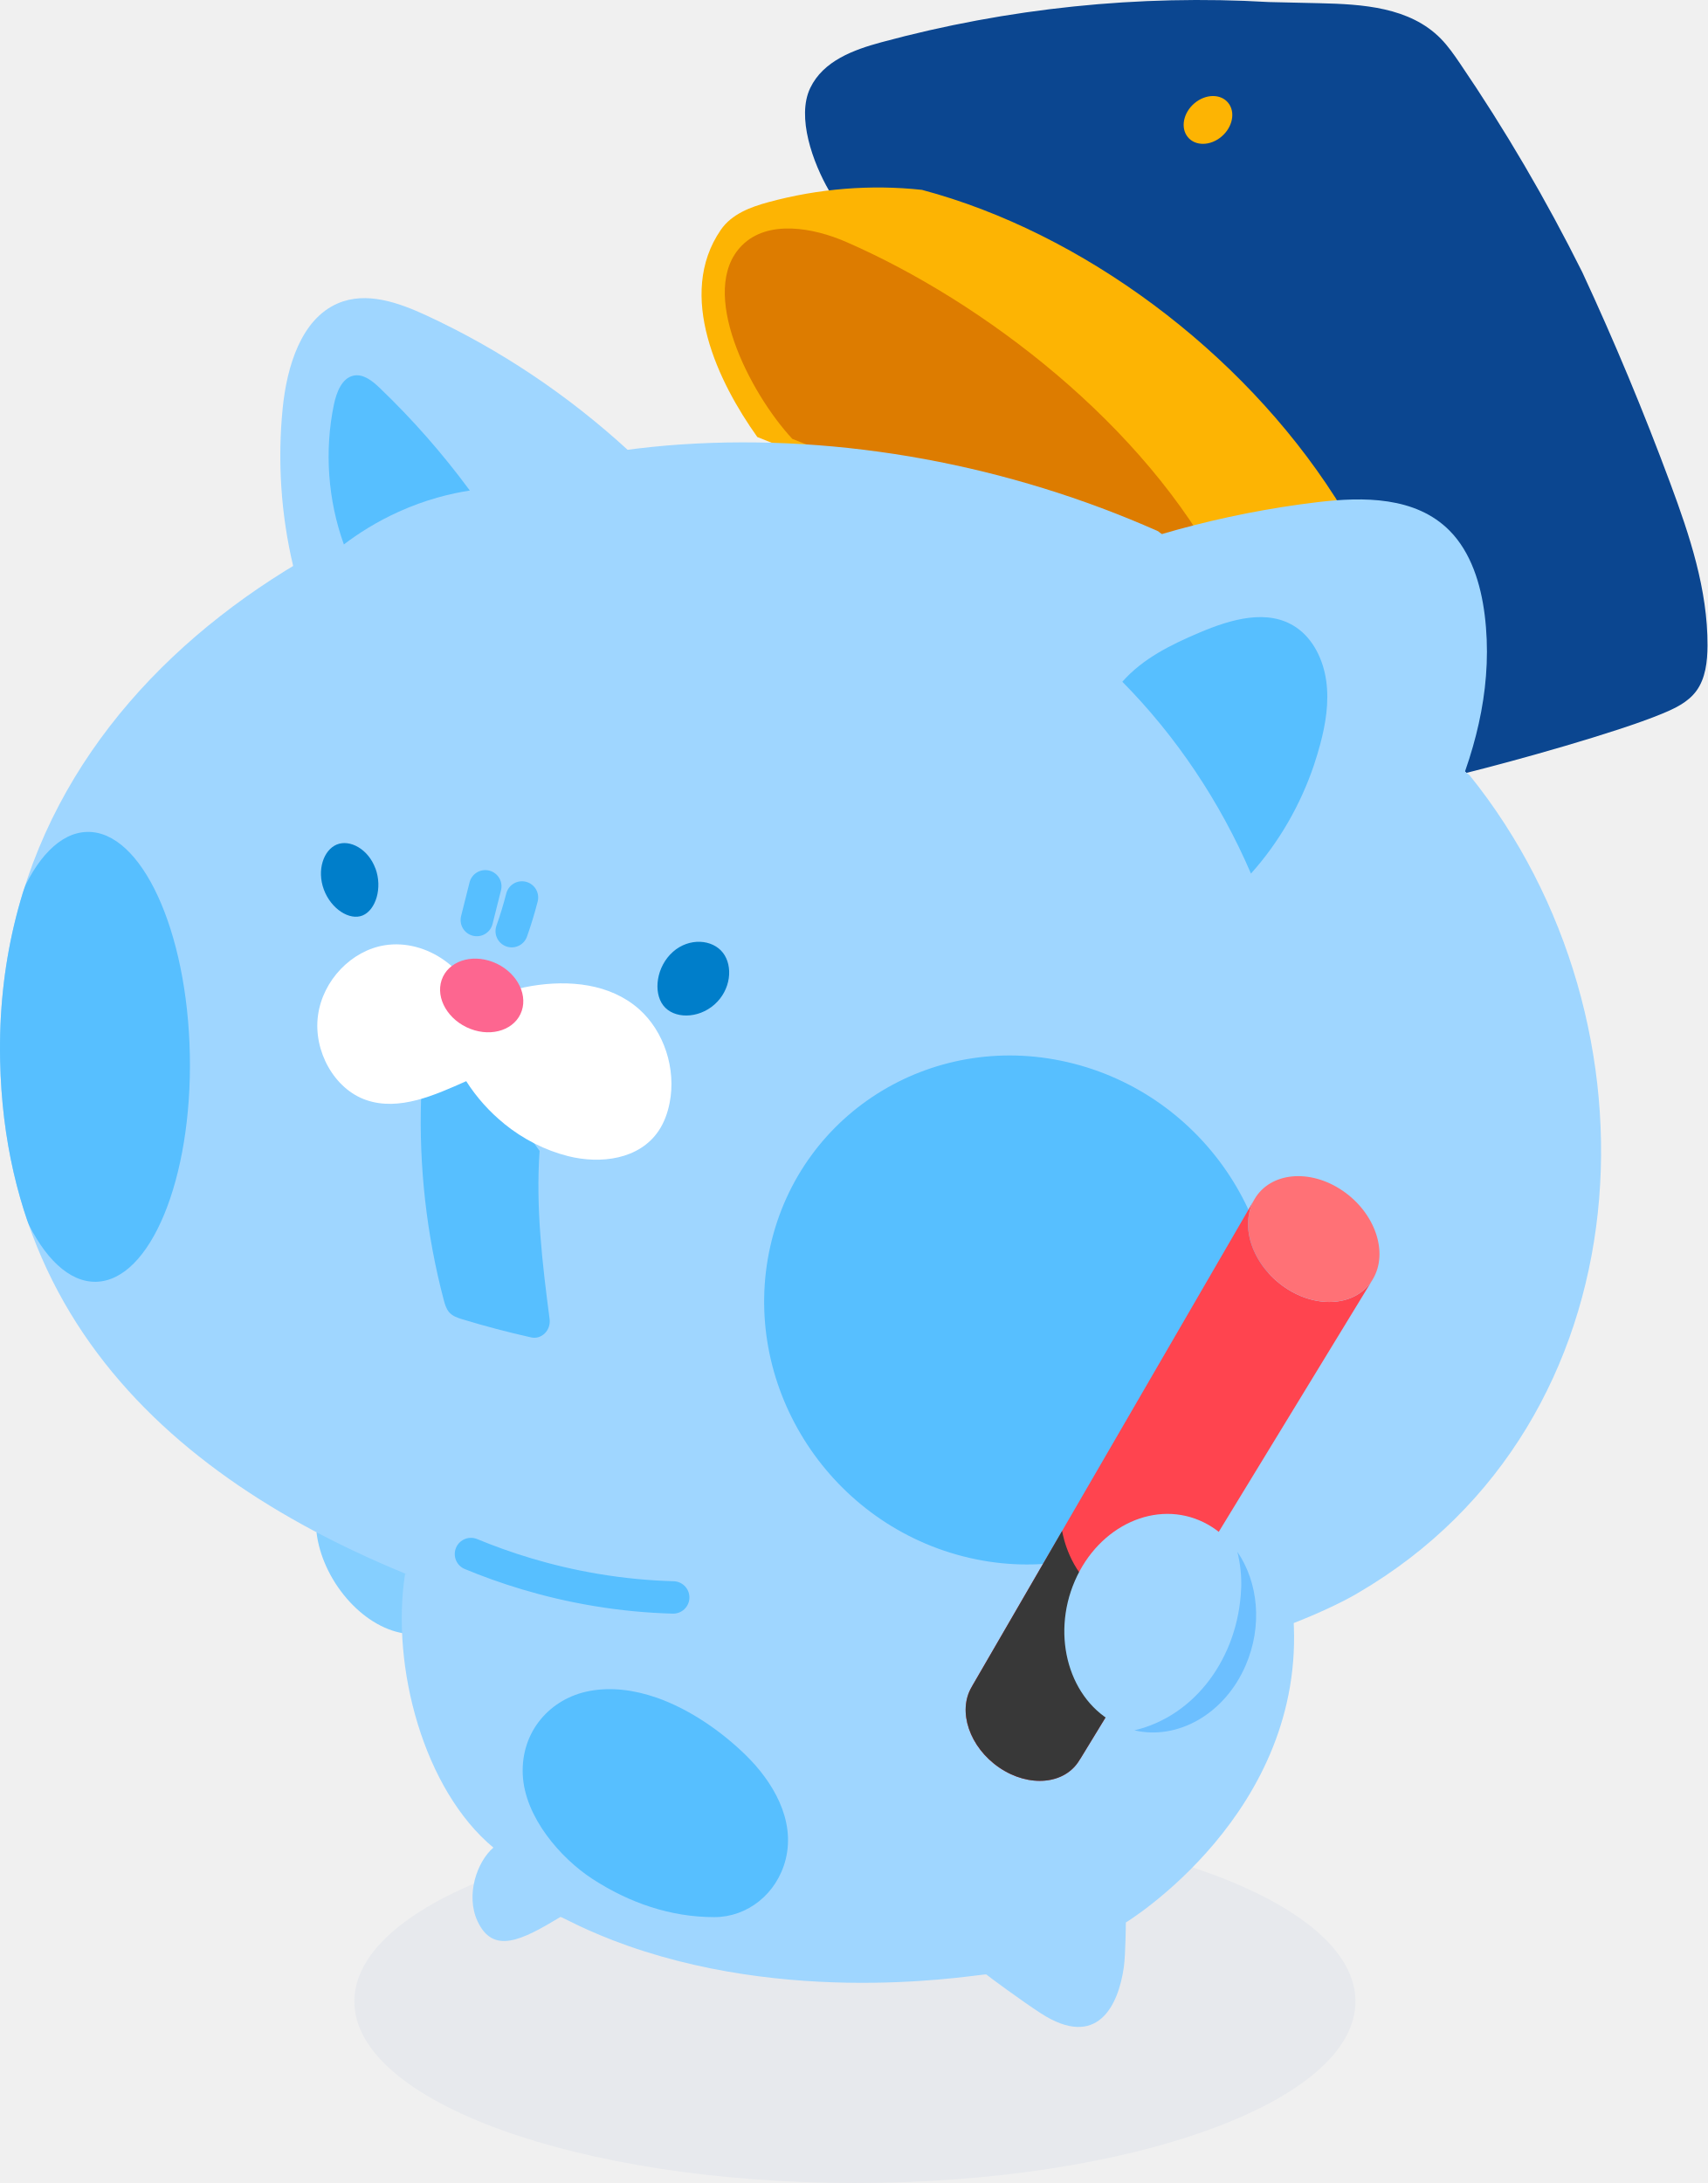
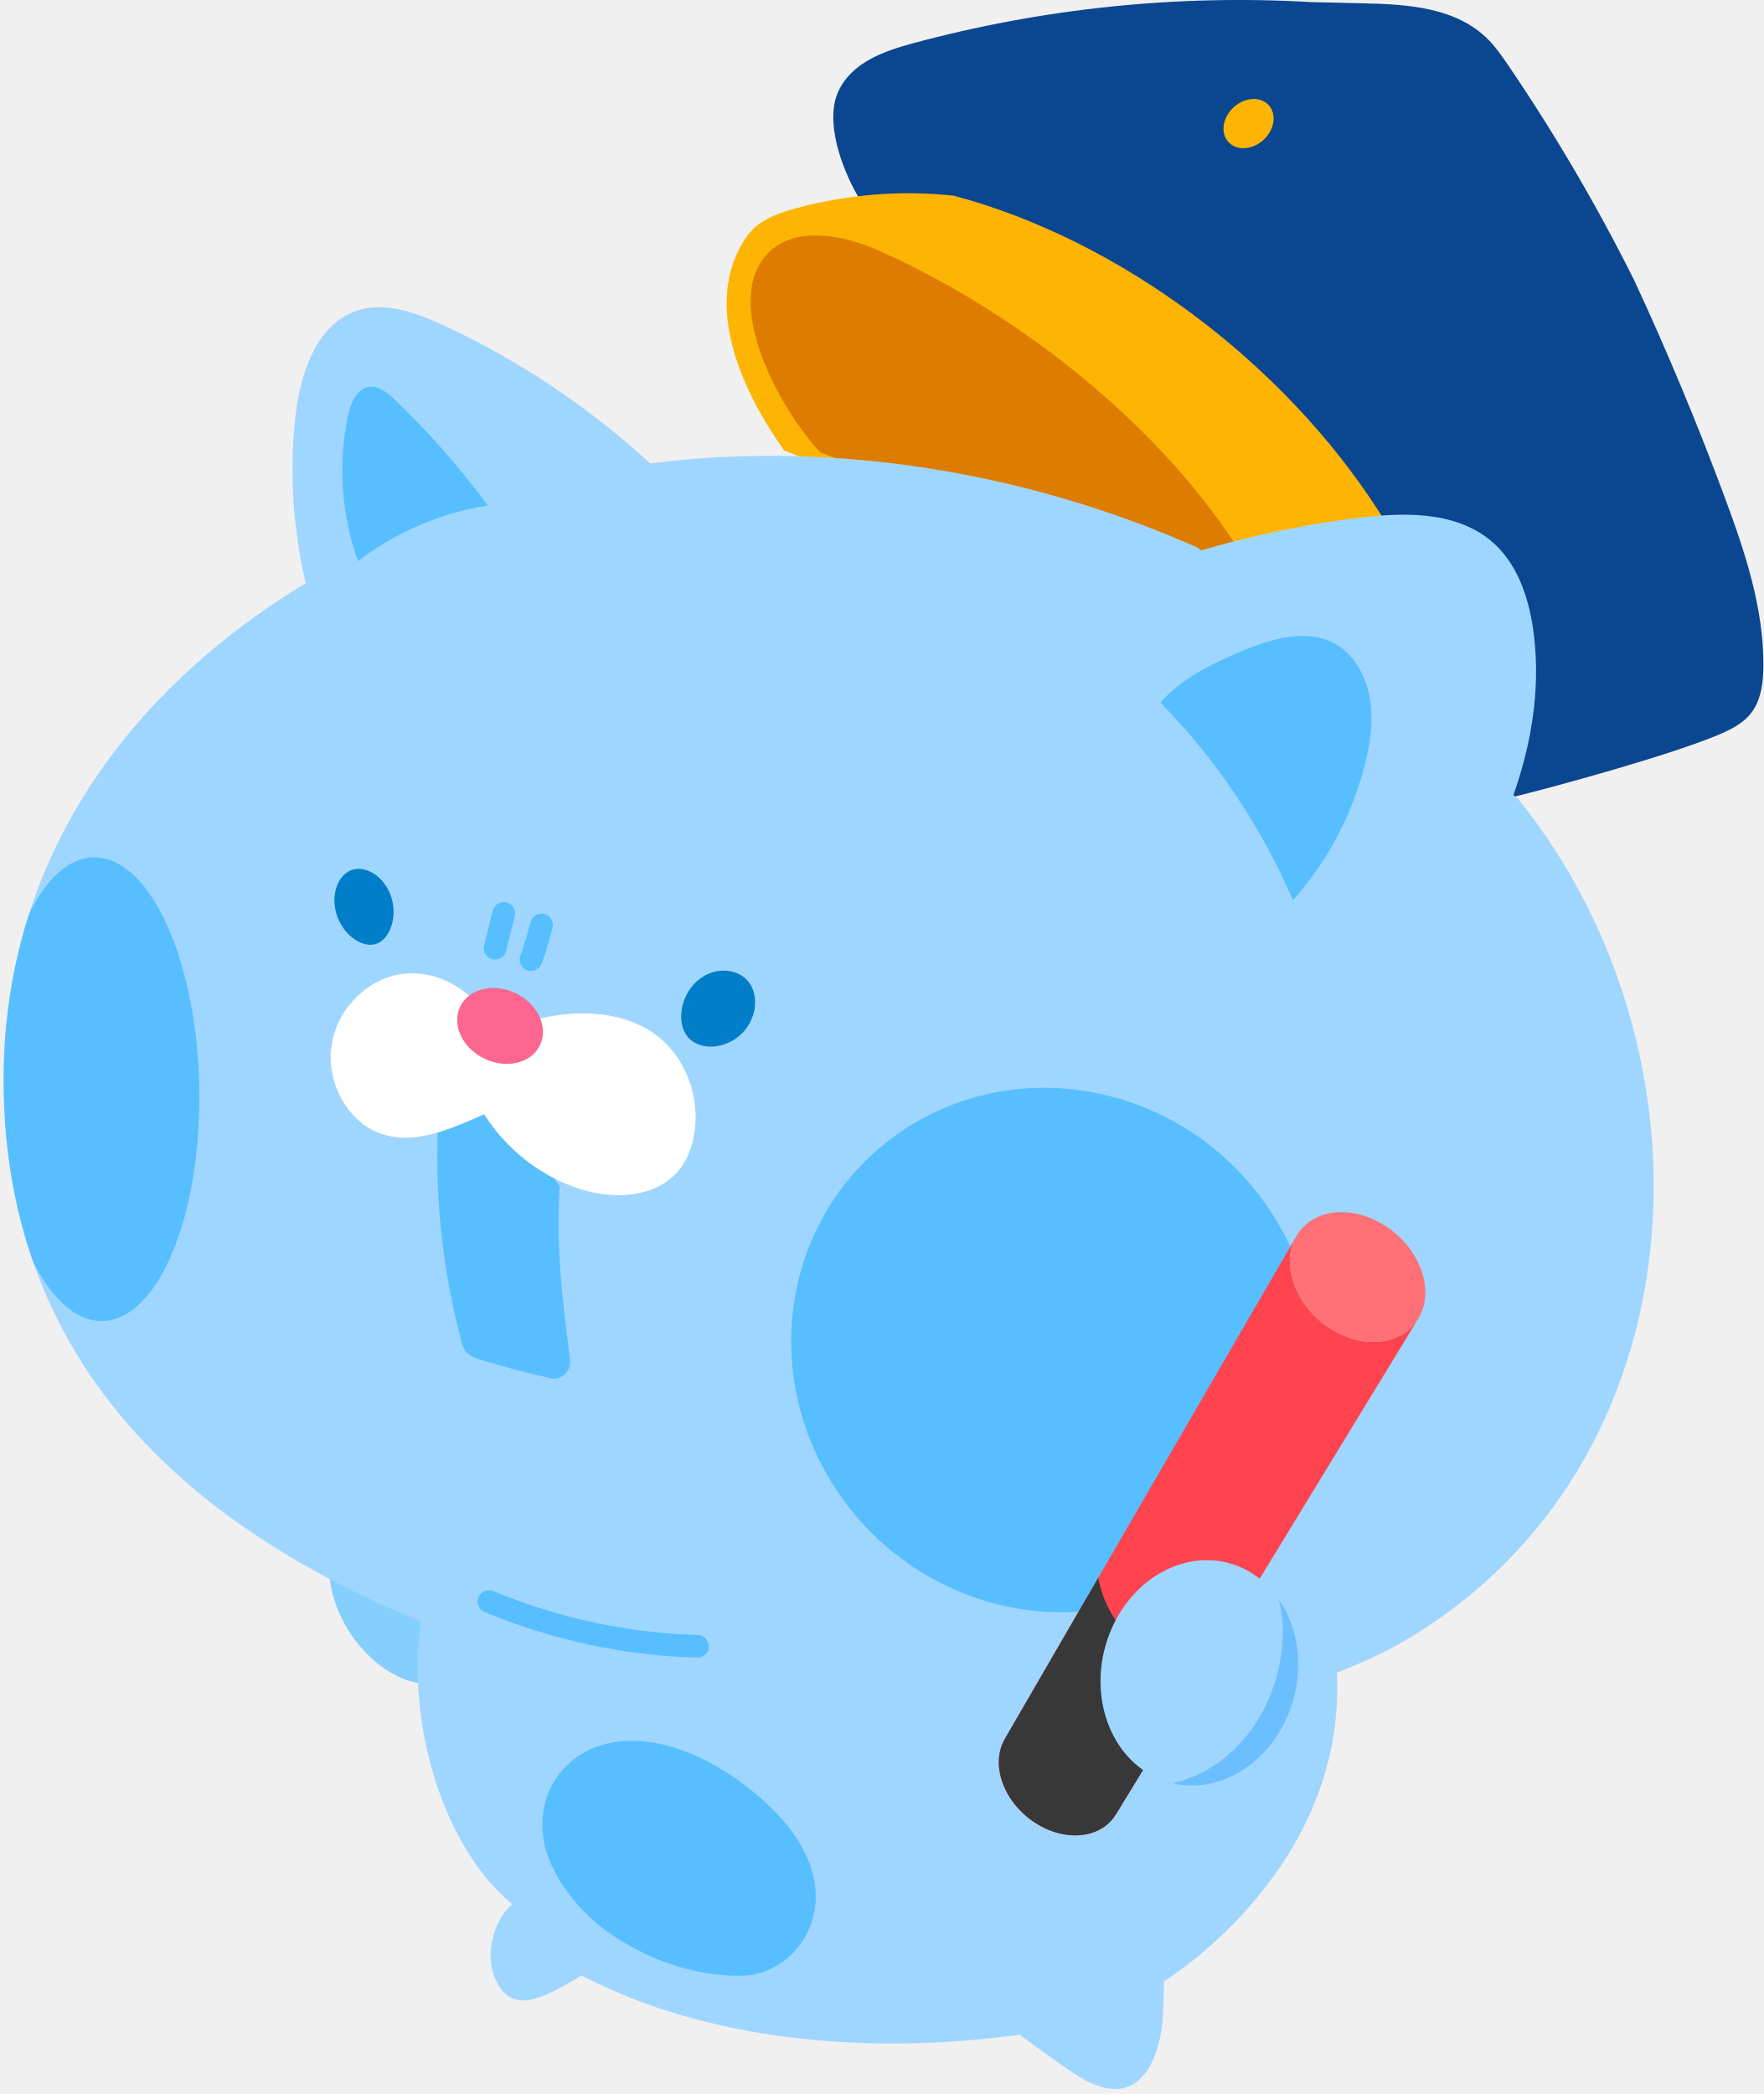
- <svg xmlns="http://www.w3.org/2000/svg" width="158" height="202" viewBox="0 0 158 202" fill="none">
-   <g transform="translate(158 0) scale(-1 1)">
-     <ellipse cx="78.894" cy="185.197" rx="46.316" ry="16.803" fill="#E7E9ED" />
-     <path d="M22.309 71.516C17.914 70.428 8.44 67.795 4.234 66.055C3.048 65.563 1.817 65.002 1.033 63.932C0.182 62.775 0.008 61.212 0 59.74C-0.02 54.56 1.651 49.553 3.439 44.736C5.901 38.102 8.618 31.579 11.589 25.186C14.939 18.47 18.729 12.004 22.919 5.848C23.46 5.054 24.009 4.264 24.671 3.587C27.548 0.651 31.924 0.388 35.904 0.297C35.904 0.297 38.479 0.237 40.594 0.189C52.622 -0.514 64.752 0.746 76.429 3.906C78.996 4.601 81.821 5.62 83.028 8.145C84.316 10.834 82.774 15.069 81.289 17.637C81.289 17.637 42.305 28.212 36.166 57.936L22.309 71.52V71.516Z" fill="#0B4690" />
-     <path d="M34.487 45.975C43.141 32.482 57.854 21.518 72.692 17.568C77.442 17.054 82.274 17.451 86.9 18.708C88.554 19.157 90.298 19.804 91.307 21.276C95.449 27.311 91.533 35.378 87.921 40.441L34.947 61.463C34.314 60.634 31.735 59.577 31.617 55.476C31.5 51.392 33.902 46.843 34.483 45.971L34.487 45.975Z" fill="#FDB403" />
-     <path d="M44.865 53.207C52.098 39.282 67.029 27.916 79.691 22.391C82.739 21.062 86.944 20.298 89.346 22.711C93.507 26.893 88.62 36.377 84.688 40.607C79.776 42.636 73.729 44.677 66.69 46.119C59.19 47.656 50.375 53.211 44.865 53.211V53.207Z" fill="#DD7C00" />
-     <path d="M120.622 151.143C124.554 150.53 128.199 146.158 128.715 141.785L119.064 144.181L120.622 151.143Z" fill="#85CFFF" />
-     <path d="M22.023 71.728C3.553 94.64 5.413 131.667 32.312 147.384C32.312 147.384 60.542 164.922 110.872 149.08C134.351 141.69 157.358 127.497 157.988 98.145C158.751 62.568 123.945 43.049 94.944 41.123C80.07 40.135 64.611 43.036 50.839 49.157" fill="#9FD6FF" />
-     <mask id="mask0_4927_16082" style="mask-type:luminance" maskUnits="userSpaceOnUse" x="9" y="40" width="149" height="116">
-       <path d="M22.023 71.732C3.553 94.644 5.413 131.671 32.312 147.388C32.312 147.388 60.542 164.926 110.872 149.084C134.351 141.694 157.358 127.501 157.988 98.149C158.751 62.572 123.945 43.053 94.944 41.127C80.07 40.139 64.611 43.039 50.839 49.16" fill="white" />
+ <svg xmlns="http://www.w3.org/2000/svg" width="272" height="323" viewBox="0 0 272 323" fill="none">
+   <g transform="translate(272 0) scale(-1 1)">
+     <path d="M38.327 122.863C30.775 120.994 14.5 116.47 7.274 113.482C5.236 112.636 3.121 111.672 1.776 109.833C0.312 107.846 0.014 105.161 0 102.633C-0.034 93.734 2.836 85.132 5.908 76.856C10.138 65.458 14.805 54.252 19.909 43.27C25.665 31.731 32.176 20.622 39.374 10.047C40.303 8.683 41.246 7.326 42.383 6.162C47.328 1.119 54.844 0.667 61.682 0.511C61.682 0.511 66.106 0.407 69.739 0.325C90.404 -0.883 111.242 1.282 131.303 6.71C135.713 7.904 140.567 9.654 142.641 13.993C144.853 18.613 142.204 25.887 139.652 30.3C139.652 30.3 72.68 48.468 62.132 99.533L38.327 122.87V122.863Z" fill="#0B4690" />
+     <path d="M59.248 78.987C74.115 55.805 99.391 36.969 124.882 30.184C133.044 29.301 141.344 29.984 149.291 32.142C152.134 32.913 155.13 34.025 156.863 36.554C163.978 46.921 157.252 60.781 151.045 69.48L60.038 105.594C58.95 104.17 54.519 102.354 54.318 95.309C54.117 88.293 58.242 80.477 59.241 78.979L59.248 78.987Z" fill="#FDB403" />
+     <path d="M77.076 91.406C89.502 67.483 115.152 47.958 136.906 38.465C142.141 36.181 149.367 34.869 153.493 39.014C160.642 46.2 152.244 62.492 145.49 69.76C137.051 73.245 126.663 76.753 114.57 79.23C101.686 81.87 86.541 91.413 77.076 91.413V91.406Z" fill="#DD7C00" />
+     <path d="M207.227 259.659C213.981 258.606 220.243 251.094 221.13 243.582L204.55 247.698L207.227 259.659Z" fill="#85CFFF" />
+     <path d="M37.835 123.22C6.103 162.583 9.3 226.194 55.511 253.195C55.511 253.195 104.01 283.325 190.475 256.109C230.812 243.414 270.338 219.031 271.42 168.604C272.73 107.484 212.935 73.95 163.112 70.642C137.558 68.944 111 73.928 87.34 84.443" fill="#9FD6FF" />
+     <mask id="mask0_5039_11048" style="mask-type:luminance" maskUnits="userSpaceOnUse" x="16" y="70" width="256" height="198">
+       <path d="M37.836 123.22C6.104 162.583 9.301 226.194 55.511 253.195C55.511 253.195 104.011 283.325 190.475 256.109C230.813 243.414 270.339 219.031 271.421 168.604C272.731 107.484 212.936 73.95 163.112 70.642C137.559 68.944 111 73.928 87.34 84.443" fill="white" />
    </mask>
-     <g mask="url(#mask0_4927_16082)">
-       <path d="M158.61 98C158.839 86.505 154.955 77.094 149.936 76.98C144.917 76.865 140.663 86.091 140.434 97.586C140.205 109.082 144.088 118.493 149.107 118.607C154.126 118.722 158.381 109.496 158.61 98Z" fill="#57BFFF" />
-       <path d="M68.884 144.013C81.561 140.76 89.548 127.918 86.724 115.328C83.9 102.738 71.333 95.168 58.657 98.42C45.98 101.672 37.993 114.515 40.817 127.105C43.641 139.695 56.207 147.265 68.884 144.013Z" fill="#57BFFF" />
+     <g mask="url(#mask0_5039_11048)">
+       <path d="M272.488 168.36C272.882 148.611 266.21 132.442 257.588 132.246C248.965 132.05 241.656 147.9 241.263 167.648C240.87 187.397 247.541 203.565 256.163 203.762C264.786 203.958 272.095 188.108 272.488 168.36Z" fill="#57BFFF" />
+       <path d="M118.342 247.41C140.121 241.823 153.842 219.759 148.99 198.13C144.138 176.5 122.55 163.496 100.772 169.083C78.993 174.67 65.272 196.733 70.123 218.363C74.975 239.992 96.564 252.997 118.342 247.41Z" fill="#57BFFF" />
    </g>
-     <path d="M38.322 149.641C37.079 167.714 53.822 177.893 53.822 177.893C53.822 177.893 53.846 180.854 54.007 182.006C54.504 185.563 56.449 189.685 61.684 186.301C63.424 185.175 66.613 182.826 66.73 182.706C66.887 182.546 83.557 185.788 99.88 180.06C103.743 178.704 106.064 177.34 106.137 177.379C109.741 179.559 112.385 180.888 113.826 177.746C114.916 175.372 113.883 172.29 112.345 170.965C118.791 165.612 121.85 154.225 120.518 145.631" fill="#9FD6FF" />
-     <path d="M99.863 41.68C105.454 36.548 111.771 32.322 118.536 29.192C121.135 27.988 124.106 26.943 126.733 28.07C130.128 29.52 131.452 33.889 131.843 37.773C132.332 42.66 132.001 47.637 130.867 52.398C128.635 53.188 121.385 55.424 112.953 52.217C105.442 49.359 101.3 43.817 99.863 41.68Z" fill="#9FD6FF" />
-     <path d="M61.595 53.473C53.458 49.882 44.848 47.517 36.101 46.468C31.831 45.954 27.003 45.945 23.875 49.096C21.893 51.091 20.977 54.026 20.618 56.909C19.108 69.065 26.107 80.365 32.779 90.341" fill="#9FD6FF" />
-     <path d="M97.273 157.08C99.307 156.377 101.414 156.092 103.452 156.472C107.069 157.149 109.81 160.197 109.628 164.216C109.45 168.139 106.12 171.955 103.174 173.867C99.767 176.077 95.965 177.398 91.896 177.398C88.837 177.398 86.1 175.24 85.301 172.054C84.376 168.355 86.528 164.82 88.99 162.411C91.218 160.231 94.157 158.164 97.269 157.08H97.273Z" fill="#57BFFF" />
-     <path d="M114.527 45.389C117.038 41.983 119.823 38.81 122.842 35.918C123.532 35.253 124.384 34.563 125.296 34.761C126.366 34.994 126.867 36.302 127.105 37.446C127.993 41.728 127.658 46.286 126.18 50.378C124.893 49.399 123.197 48.298 121.107 47.353C118.584 46.213 116.295 45.665 114.535 45.393L114.527 45.389Z" fill="#57BFFF" />
-     <path d="M68.085 156.088C69.429 158.346 68.287 161.691 65.534 163.565C62.781 165.438 59.459 165.127 58.119 162.87L58.018 162.719L30.971 118.375C32.444 120.848 36.081 121.189 39.1 119.135C42.119 117.084 43.37 113.411 41.901 110.938L67.996 155.929L68.085 156.088Z" fill="#FF444F" />
-     <path d="M59.719 141.658C62.475 146.415 65.236 151.172 67.993 155.929L68.082 156.088C69.426 158.346 68.284 161.691 65.531 163.565C62.778 165.438 59.456 165.127 58.116 162.87L58.015 162.719C55.23 158.156 52.449 153.589 49.664 149.027C50.209 149.13 53.624 149.704 56.594 147.196C58.996 145.168 59.581 142.414 59.719 141.663V141.658Z" fill="#383838" />
-     <path d="M41.901 110.935C43.37 113.408 42.119 117.082 39.1 119.132C36.081 121.187 32.444 120.846 30.971 118.372C29.497 115.899 30.753 112.23 33.772 110.175C36.787 108.121 40.428 108.462 41.901 110.935Z" fill="#FF7176" />
-     <path d="M36.393 70.725C37.656 74.48 39.658 77.955 42.246 80.834C45.108 74.178 49.172 68.118 54.149 63.084C52.224 60.905 49.6 59.636 47.001 58.531C44.106 57.305 40.659 56.273 38.04 58.069C36.478 59.139 35.545 61.064 35.279 63.028C35.008 64.992 35.335 66.999 35.848 68.907C36.014 69.52 36.195 70.125 36.397 70.725H36.393Z" fill="#57BFFF" />
-     <path d="M95.735 88.081C97.256 89.428 97.583 91.794 96.623 93.041C95.658 94.289 93.41 94.297 91.888 92.951C90.366 91.604 90.144 89.411 91.105 88.163C92.07 86.916 94.213 86.735 95.735 88.077V88.081Z" fill="#007ECA" />
-     <path d="M108.069 106.501C108.437 111.689 107.823 116.886 107.145 122.045C107.008 123.094 107.884 123.97 108.852 123.754C110.988 123.279 113.107 122.718 115.202 122.083C115.65 121.945 116.122 121.794 116.437 121.427C116.715 121.108 116.84 120.672 116.949 120.253C118.532 114.236 119.238 107.951 119.036 101.701L114.419 97.678L108.065 106.501H108.069Z" fill="#57BFFF" />
-     <path d="M123.255 80.364C122.593 82.173 123.231 84.197 124.437 84.707C125.644 85.212 127.372 84.111 128.038 82.302C128.7 80.494 128.05 78.655 126.843 78.15C125.636 77.645 123.921 78.556 123.259 80.369L123.255 80.364Z" fill="#007ECA" />
-     <path d="M111.347 103.986C109.595 105.406 107.569 106.442 105.426 106.982C102.447 107.733 98.847 107.301 97.058 104.642C96.542 103.878 96.219 102.976 96.037 102.052C95.416 98.901 96.554 95.426 98.871 93.376C101.555 91.002 105.369 90.661 108.808 91.235C110.608 91.537 112.485 92.12 113.571 93.786C114.487 89.672 118.568 86.862 122.391 87.466C125.458 87.95 128.138 90.695 128.578 93.976C129.018 97.256 127.069 100.774 124.118 101.789C121.067 102.842 117.773 101.336 114.859 100.045C113.898 101.551 112.703 102.881 111.343 103.982L111.347 103.986Z" fill="white" />
-     <path d="M109.701 83.047C109.972 84.1 110.286 85.14 110.65 86.163" stroke="#57BFFF" stroke-width="3" stroke-miterlimit="10" stroke-linecap="round" />
-     <path d="M113.096 82.012L113.879 85.133" stroke="#57BFFF" stroke-width="3" stroke-miterlimit="10" stroke-linecap="round" />
-     <path d="M114.47 95.208C116.517 94.42 117.71 92.395 117.135 90.686C116.559 88.977 114.433 88.23 112.386 89.018C110.339 89.806 109.146 91.831 109.722 93.54C110.297 95.249 112.423 95.996 114.47 95.208Z" fill="#FD6690" />
-     <path d="M54.671 159.531C59.038 157.372 60.772 151.445 58.545 146.293C56.318 141.141 50.972 138.714 46.606 140.873C42.239 143.031 40.505 148.958 42.732 154.11C44.959 159.263 50.304 161.689 54.671 159.531Z" fill="#9FD6FF" />
-     <path d="M43.153 147.021C43.105 145.843 43.23 144.694 43.505 143.594C41.571 146.408 41.155 150.448 42.738 154.105C44.691 158.624 49.046 161.046 53.034 160.113C47.388 158.792 43.42 153.332 43.157 147.021H43.153Z" fill="#6CBFFF" />
-     <path d="M114.42 143.801C111.388 145.057 107.497 146.343 102.884 147.116C100.317 147.548 97.911 147.755 95.707 147.815" stroke="#57BFFF" stroke-width="3" stroke-miterlimit="10" stroke-linecap="round" />
-     <path d="M48.208 12.521C48.794 11.586 48.38 10.192 47.284 9.406C46.188 8.62 44.825 8.74 44.239 9.675C43.653 10.61 44.066 12.004 45.163 12.79C46.259 13.576 47.622 13.456 48.208 12.521Z" fill="#FDB403" />
+     <path d="M65.836 257.085C63.7 288.134 92.464 305.62 92.464 305.62C92.464 305.62 92.506 310.708 92.783 312.688C93.636 318.798 96.978 325.88 105.972 320.066C108.961 318.131 114.439 314.096 114.64 313.889C114.911 313.614 143.55 319.184 171.592 309.343C178.229 307.014 182.216 304.671 182.341 304.738C188.533 308.483 193.075 310.767 195.551 305.368C197.423 301.29 195.648 295.995 193.006 293.718C204.08 284.523 209.336 264.96 207.048 250.195" fill="#9FD6FF" />
+     <path d="M171.565 71.6C181.169 62.783 192.021 55.523 203.643 50.147C208.109 48.078 213.213 46.283 217.727 48.219C223.559 50.711 225.833 58.215 226.506 64.889C227.345 73.284 226.776 81.834 224.828 90.014C220.993 91.371 208.539 95.212 194.053 89.702C181.148 84.793 174.033 75.271 171.565 71.6Z" fill="#9FD6FF" />
+     <path d="M105.818 91.864C91.838 85.694 77.047 81.63 62.02 79.828C54.684 78.946 46.39 78.931 41.016 84.344C37.611 87.77 36.037 92.813 35.42 97.767C32.827 118.649 44.851 138.064 56.313 155.202" fill="#9FD6FF" />
+     <path d="M167.113 269.856C170.607 268.647 174.227 268.157 177.729 268.81C183.942 269.974 188.651 275.21 188.339 282.114C188.034 288.855 182.313 295.41 177.251 298.695C171.398 302.492 164.866 304.761 157.876 304.761C152.62 304.761 147.918 301.053 146.545 295.581C144.957 289.225 148.653 283.152 152.883 279.014C156.711 275.269 161.759 271.717 167.106 269.856H167.113Z" fill="#57BFFF" />
+     <path d="M196.758 77.973C201.071 72.122 205.856 66.672 211.043 61.703C212.228 60.561 213.691 59.375 215.259 59.716C217.096 60.116 217.956 62.363 218.365 64.328C219.891 71.685 219.315 79.516 216.777 86.546C214.565 84.862 211.653 82.971 208.061 81.347C203.727 79.39 199.795 78.448 196.772 77.981L196.758 77.973Z" fill="#57BFFF" />
+     <path d="M116.97 268.158C119.279 272.037 117.316 277.784 112.587 281.002C107.858 284.221 102.151 283.687 99.849 279.808L99.675 279.549L53.208 203.367C55.739 207.616 61.987 208.202 67.174 204.672C72.361 201.15 74.51 194.839 71.986 190.59L116.817 267.884L116.97 268.158Z" fill="#FF444F" />
+     <path d="M102.595 243.367C107.331 251.539 112.075 259.711 116.811 267.884L116.963 268.158C119.272 272.036 117.31 277.784 112.581 281.002C107.851 284.22 102.144 283.686 99.842 279.808L99.669 279.548C94.884 271.71 90.106 263.864 85.322 256.026C86.258 256.204 92.124 257.19 97.228 252.882C101.354 249.396 102.359 244.665 102.595 243.375V243.367Z" fill="#383838" />
+     <path d="M71.986 190.589C74.51 194.839 72.361 201.149 67.174 204.672C61.987 208.202 55.739 207.616 53.208 203.367C50.677 199.117 52.834 192.814 58.021 189.284C63.201 185.754 69.455 186.34 71.986 190.589Z" fill="#FF7176" />
+     <path d="M62.52 121.502C64.691 127.954 68.13 133.923 72.575 138.869C77.492 127.434 84.475 117.023 93.025 108.376C89.717 104.631 85.21 102.451 80.744 100.553C75.772 98.447 69.85 96.674 65.35 99.759C62.666 101.598 61.064 104.906 60.606 108.28C60.142 111.654 60.704 115.102 61.584 118.38C61.869 119.433 62.181 120.471 62.527 121.502H62.52Z" fill="#57BFFF" />
+     <path d="M164.47 151.325C167.085 153.639 167.646 157.702 165.996 159.846C164.339 161.989 160.476 162.004 157.862 159.69C155.248 157.376 154.866 153.609 156.517 151.466C158.174 149.323 161.856 149.011 164.47 151.318V151.325Z" fill="#007ECA" />
+     <path d="M185.661 182.962C186.292 191.876 185.238 200.805 184.073 209.666C183.837 211.468 185.342 212.974 187.006 212.603C190.675 211.787 194.315 210.823 197.914 209.733C198.684 209.496 199.495 209.236 200.036 208.606C200.515 208.057 200.73 207.308 200.917 206.589C203.635 196.251 204.849 185.454 204.502 174.716L196.569 167.805L185.654 182.962H185.661Z" fill="#57BFFF" />
+     <path d="M211.749 138.061C210.611 141.168 211.707 144.646 213.78 145.521C215.854 146.389 218.822 144.498 219.966 141.391C221.103 138.284 219.987 135.125 217.913 134.257C215.84 133.389 212.893 134.954 211.755 138.069L211.749 138.061Z" fill="#007ECA" />
+     <path d="M191.291 178.649C188.282 181.089 184.801 182.869 181.119 183.796C176.001 185.086 169.816 184.345 166.744 179.776C165.856 178.464 165.301 176.914 164.989 175.327C163.921 169.914 165.877 163.944 169.857 160.421C174.469 156.343 181.022 155.757 186.93 156.743C190.022 157.262 193.247 158.263 195.112 161.126C196.686 154.059 203.697 149.231 210.264 150.269C215.534 151.1 220.138 155.816 220.894 161.452C221.65 167.088 218.301 173.132 213.232 174.875C207.989 176.684 202.331 174.096 197.324 171.879C195.674 174.467 193.621 176.751 191.284 178.642L191.291 178.649Z" fill="white" />
+     <path d="M188.464 142.676C188.928 144.485 189.469 146.272 190.093 148.03" stroke="#57BFFF" stroke-width="3.5" stroke-miterlimit="10" stroke-linecap="round" />
+     <path d="M194.296 140.895L195.641 146.256" stroke="#57BFFF" stroke-width="3.5" stroke-miterlimit="10" stroke-linecap="round" />
+     <path d="M196.656 163.568C200.173 162.214 202.222 158.736 201.234 155.8C200.245 152.864 196.593 151.581 193.076 152.935C189.559 154.289 187.509 157.767 188.498 160.703C189.487 163.64 193.139 164.922 196.656 163.568Z" fill="#FD6690" />
+     <path d="M93.926 274.066C101.428 270.357 104.408 260.175 100.581 251.324C96.755 242.472 87.572 238.303 80.07 242.011C72.568 245.72 69.589 255.902 73.415 264.754C77.241 273.605 86.424 277.774 93.926 274.066Z" fill="#9FD6FF" />
+     <path d="M74.137 252.579C74.054 250.555 74.269 248.582 74.74 246.691C71.419 251.526 70.704 258.468 73.423 264.749C76.779 272.513 84.261 276.673 91.112 275.071C81.411 272.802 74.595 263.421 74.144 252.579H74.137Z" fill="#6CBFFF" />
+     <path d="M196.571 247.047C191.363 249.205 184.678 251.415 176.752 252.742C172.342 253.484 168.209 253.84 164.423 253.943" stroke="#57BFFF" stroke-width="3.5" stroke-miterlimit="10" stroke-linecap="round" />
+     <path d="M82.82 21.51C83.827 19.904 83.116 17.508 81.233 16.158C79.35 14.807 77.007 15.014 76.001 16.62C74.994 18.226 75.705 20.622 77.588 21.972C79.471 23.322 81.814 23.115 82.82 21.51Z" fill="#FDB403" />
  </g>
</svg>
